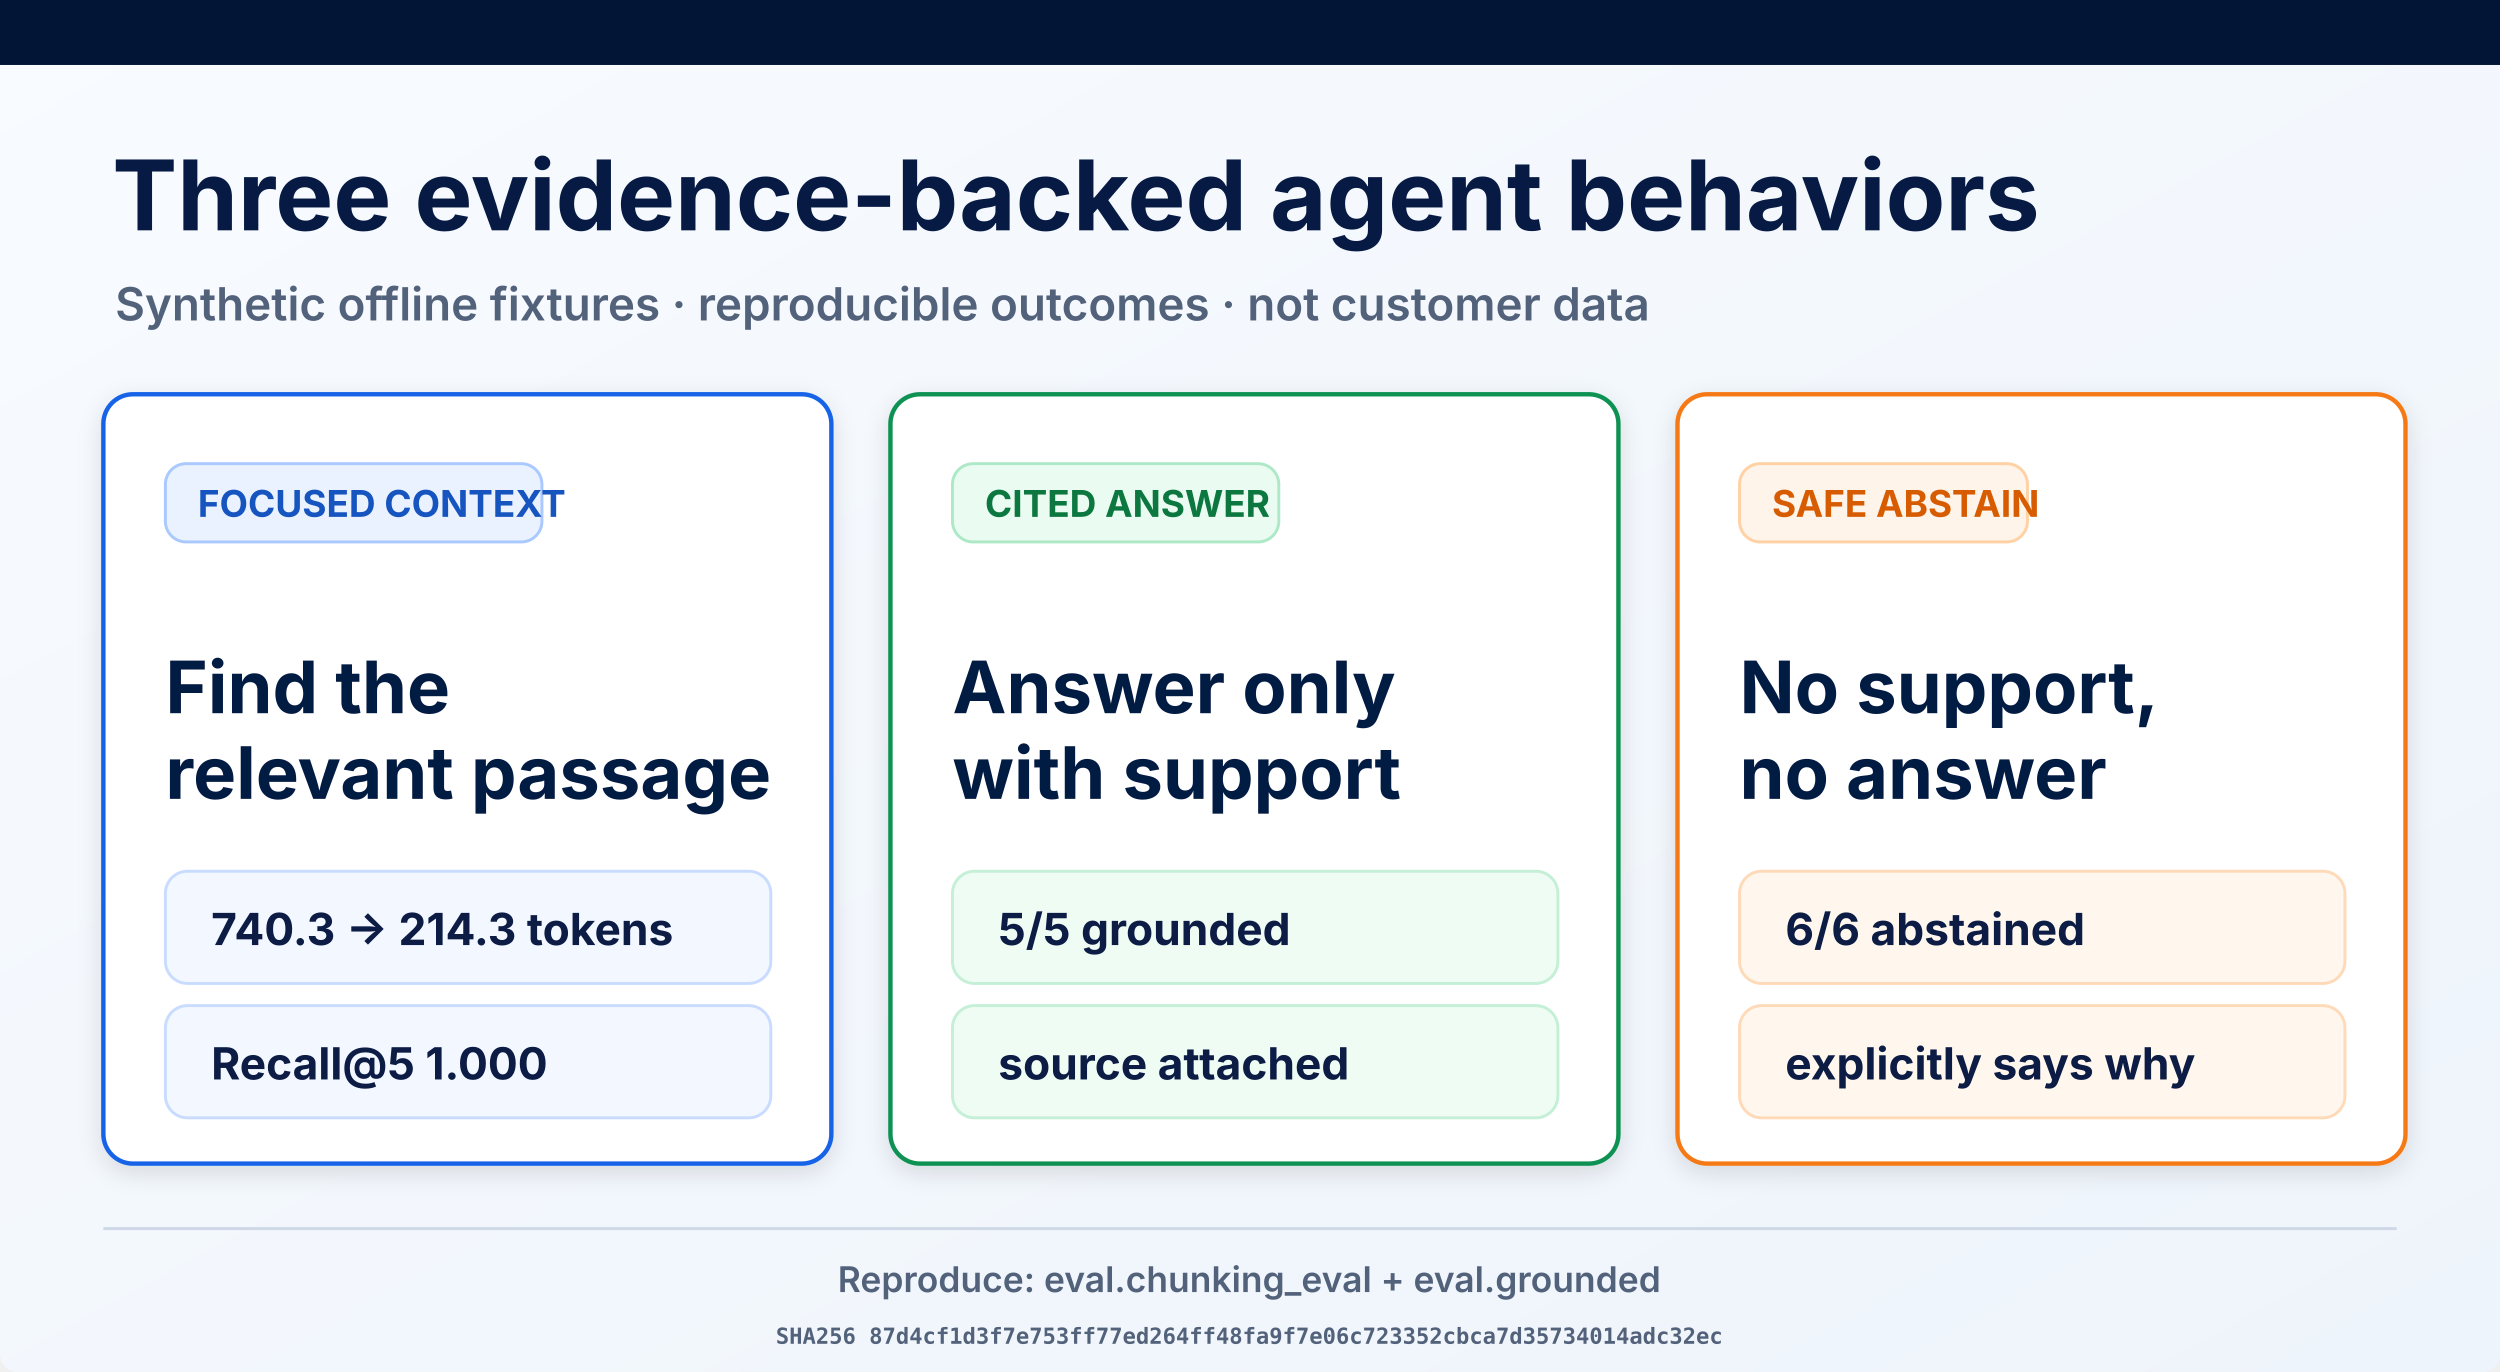
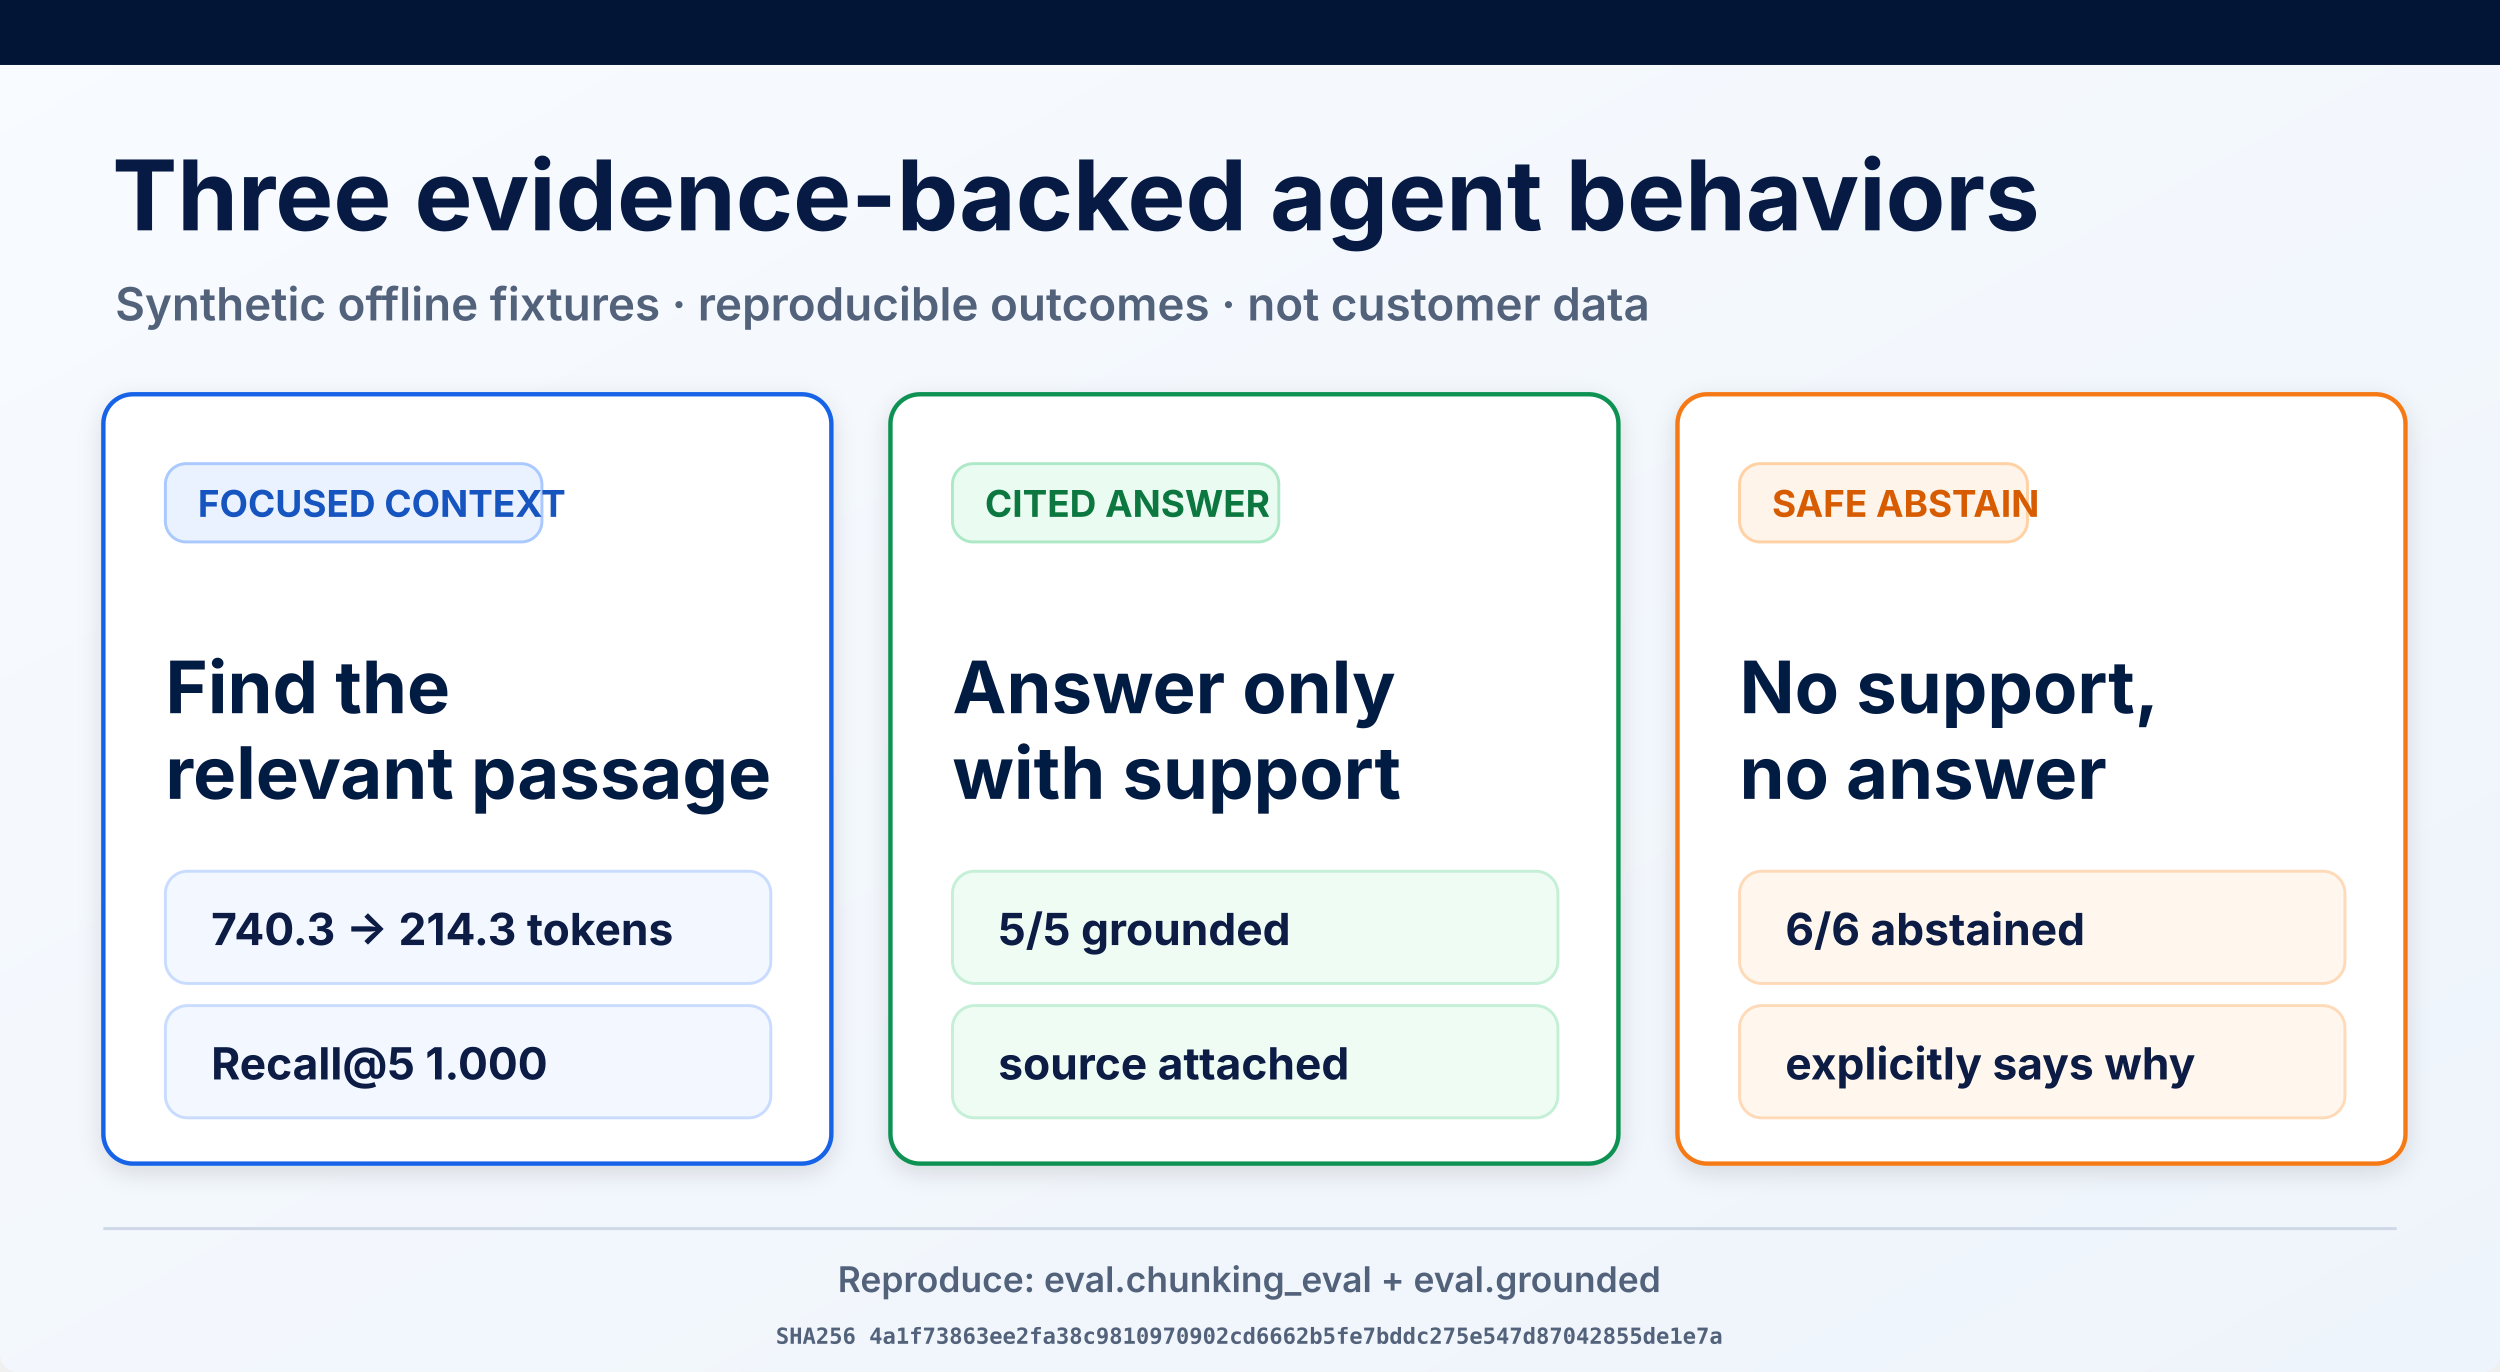
<svg xmlns="http://www.w3.org/2000/svg" width="1693" height="929" viewBox="0 0 1693 929" role="img" aria-labelledby="title desc">
  <defs>
    <linearGradient id="page" x1="0" y1="0" x2="1" y2="1">
      <stop offset="0" stop-color="#f8fbff" />
      <stop offset="1" stop-color="#eef4fb" />
    </linearGradient>
    <filter id="shadow" x="-10%" y="-10%" width="120%" height="130%">
      <feDropShadow dx="0" dy="5" stdDeviation="8" flood-opacity=".12" />
    </filter>
  </defs>
  <rect width="1693" height="929" rx="12" fill="url(#page)" />
  <rect width="1693" height="44" fill="#021536" />
  <text x="76" y="156" font-family="Inter, Arial, sans-serif" font-size="66" font-weight="700" fill="#061a43">Three evidence-backed agent behaviors</text>
  <text x="78" y="217" font-family="Inter, Arial, sans-serif" font-size="31" font-weight="600" fill="#53627b">Synthetic offline fixtures · reproducible outcomes · not customer data</text>
  <g filter="url(#shadow)">
    <rect x="70" y="267" width="493" height="521" rx="20" fill="#fff" stroke="#1763e8" stroke-width="3" />
    <rect x="112" y="314" width="255" height="53" rx="14" fill="#eaf2ff" stroke="#a9c9ff" stroke-width="2" />
    <text x="134" y="350" font-family="Inter, Arial, sans-serif" font-size="25" font-weight="700" fill="#1554c0">FOCUSED CONTEXT</text>
    <text x="112" y="483" font-family="Inter, Arial, sans-serif" font-size="49" font-weight="700" fill="#061a43">Find the</text>
    <text x="112" y="541" font-family="Inter, Arial, sans-serif" font-size="49" font-weight="700" fill="#061a43">relevant passage</text>
    <rect x="112" y="590" width="410" height="76" rx="15" fill="#f3f7ff" stroke="#c9dcff" stroke-width="2" />
    <text x="143" y="640" font-family="Inter, Arial, sans-serif" font-size="30" font-weight="700" fill="#0a1b44">740.3 → 214.3 tokens</text>
    <rect x="112" y="681" width="410" height="76" rx="15" fill="#f3f7ff" stroke="#c9dcff" stroke-width="2" />
    <text x="143" y="731" font-family="Inter, Arial, sans-serif" font-size="30" font-weight="700" fill="#0a1b44">Recall@5 1.000</text>
  </g>
  <g filter="url(#shadow)">
    <rect x="603" y="267" width="493" height="521" rx="20" fill="#fff" stroke="#109252" stroke-width="3" />
    <rect x="645" y="314" width="221" height="53" rx="14" fill="#eafbf1" stroke="#ade9c7" stroke-width="2" />
    <text x="667" y="350" font-family="Inter, Arial, sans-serif" font-size="25" font-weight="700" fill="#08773f">CITED ANSWER</text>
    <text x="645" y="483" font-family="Inter, Arial, sans-serif" font-size="49" font-weight="700" fill="#061a43">Answer only</text>
    <text x="645" y="541" font-family="Inter, Arial, sans-serif" font-size="49" font-weight="700" fill="#061a43">with support</text>
    <rect x="645" y="590" width="410" height="76" rx="15" fill="#effcf4" stroke="#c5efd6" stroke-width="2" />
    <text x="676" y="640" font-family="Inter, Arial, sans-serif" font-size="30" font-weight="700" fill="#0a1b44">5/5 grounded</text>
    <rect x="645" y="681" width="410" height="76" rx="15" fill="#effcf4" stroke="#c5efd6" stroke-width="2" />
    <text x="676" y="731" font-family="Inter, Arial, sans-serif" font-size="30" font-weight="700" fill="#0a1b44">source attached</text>
  </g>
  <g filter="url(#shadow)">
    <rect x="1136" y="267" width="493" height="521" rx="20" fill="#fff" stroke="#f57a19" stroke-width="3" />
    <rect x="1178" y="314" width="195" height="53" rx="14" fill="#fff4e9" stroke="#ffd1a4" stroke-width="2" />
    <text x="1200" y="350" font-family="Inter, Arial, sans-serif" font-size="25" font-weight="700" fill="#d75c06">SAFE ABSTAIN</text>
    <text x="1178" y="483" font-family="Inter, Arial, sans-serif" font-size="49" font-weight="700" fill="#061a43">No support,</text>
    <text x="1178" y="541" font-family="Inter, Arial, sans-serif" font-size="49" font-weight="700" fill="#061a43">no answer</text>
    <rect x="1178" y="590" width="410" height="76" rx="15" fill="#fff7ee" stroke="#ffdab9" stroke-width="2" />
    <text x="1209" y="640" font-family="Inter, Arial, sans-serif" font-size="30" font-weight="700" fill="#0a1b44">6/6 abstained</text>
    <rect x="1178" y="681" width="410" height="76" rx="15" fill="#fff7ee" stroke="#ffdab9" stroke-width="2" />
    <text x="1209" y="731" font-family="Inter, Arial, sans-serif" font-size="30" font-weight="700" fill="#0a1b44">explicitly says why</text>
  </g>
  <line x1="70" y1="832" x2="1623" y2="832" stroke="#ced8e7" stroke-width="2" />
  <text x="846" y="875" text-anchor="middle" font-family="Inter, Arial, sans-serif" font-size="24" font-weight="600" fill="#53627b">Reproduce: eval.chunking_eval + eval.grounded</text>
-   <text x="846" y="910" text-anchor="middle" font-family="ui-monospace, monospace" font-size="15" font-weight="600" fill="#53627b">SHA256 87d4cf1d3f7e753ff77ed264ff48fa9f7e06c723352cbca7d35734014adc32ec</text>
+   <text x="846" y="910" text-anchor="middle" font-family="ui-monospace, monospace" font-size="15" font-weight="600" fill="#53627b">SHA256 4a1f73863ee2fa38c9810970902cd6662b5fe7bddc275e547d87042855de1e7a</text>
</svg>
